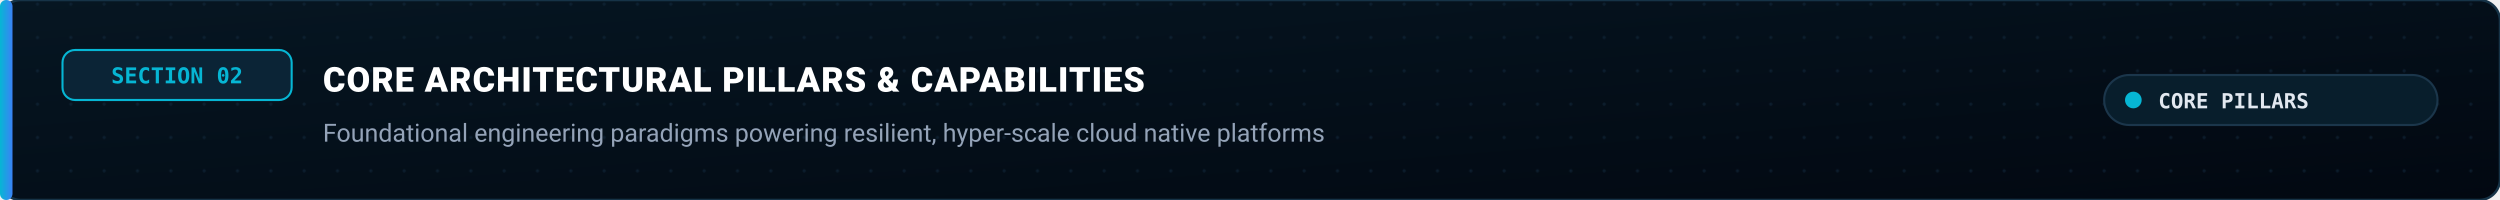
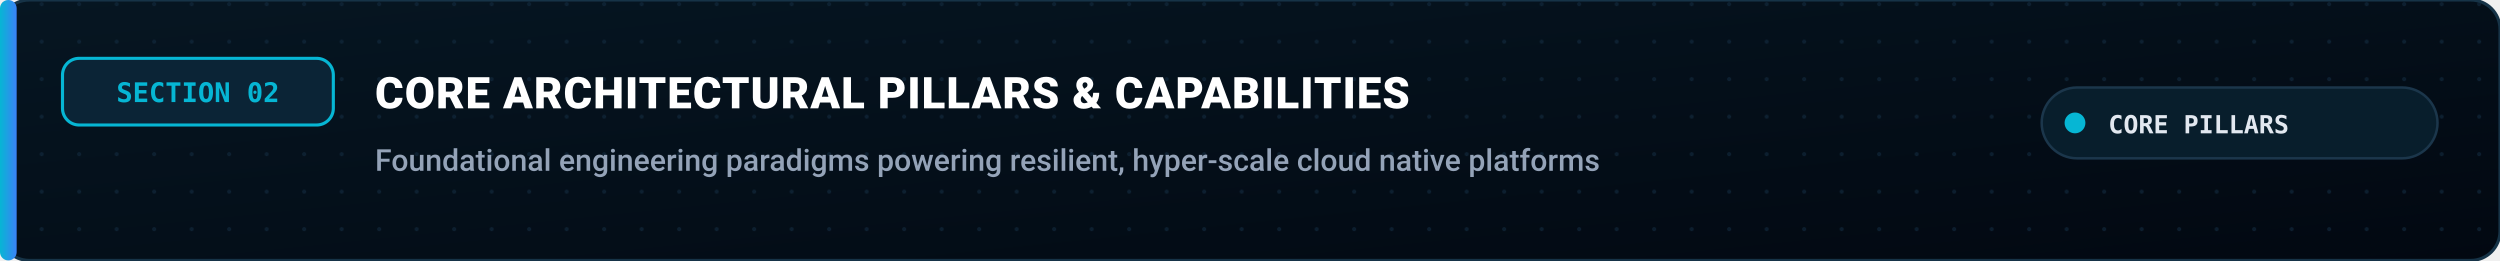
- <svg xmlns="http://www.w3.org/2000/svg" viewBox="0 0 1200 96" width="100%" height="100%">
+ <svg xmlns="http://www.w3.org/2000/svg" viewBox="0 0 1200 125" width="100%" height="100%">
  <defs>
    <linearGradient id="secGrad_02" x1="0%" y1="0%" x2="100%" y2="0%">
      <stop offset="0%" stop-color="#06B6D4" />
      <stop offset="100%" stop-color="#3B82F6" />
    </linearGradient>
    <linearGradient id="barBg_02" x1="0%" y1="0%" x2="100%" y2="100%">
      <stop offset="0%" stop-color="#061622" />
      <stop offset="100%" stop-color="#020811" />
    </linearGradient>
-     <pattern id="dotGrid_02" width="16" height="16" patternUnits="userSpaceOnUse">
-       <circle cx="2" cy="2" r="0.8" fill="#132a3e" />
+     <pattern id="dotGrid_02" width="18" height="18" patternUnits="userSpaceOnUse">
+       <circle cx="2" cy="2" r="1" fill="#132a3e" />
    </pattern>
  </defs>
  <style>
    .mono { font-family: 'JetBrains Mono', 'Fira Code', monospace; }
    .sans { font-family: -apple-system, BlinkMacSystemFont, 'Segoe UI', Roboto, sans-serif; }
  </style>
-   <rect width="1200" height="96" rx="10" fill="url(#barBg_02)" stroke="#163347" stroke-width="1.2" />
-   <rect width="1200" height="96" fill="url(#dotGrid_02)" opacity="0.5" />
-   <rect x="0" y="0" width="6" height="96" rx="3" fill="url(#secGrad_02)" />
-   <g transform="translate(30, 24)">
-     <rect x="0" y="0" width="110" height="24" rx="6" fill="#0b2436" stroke="#06B6D4" stroke-width="1" />
-     <text x="55" y="16" fill="#06B6D4" class="mono" font-size="10.5" font-weight="700" text-anchor="middle">SECTION 02</text>
+   <rect width="1200" height="125" rx="14" fill="url(#barBg_02)" stroke="#163347" stroke-width="1.5" />
+   <rect width="1200" height="125" fill="url(#dotGrid_02)" opacity="0.6" />
+   <rect x="0" y="0" width="8" height="125" rx="4" fill="url(#secGrad_02)" />
+   <g transform="translate(30, 28)">
+     <rect x="0" y="0" width="130" height="32" rx="8" fill="#0b2436" stroke="#06B6D4" stroke-width="1.5" />
+     <text x="65" y="21" fill="#06B6D4" class="mono" font-size="13" font-weight="800" text-anchor="middle">SECTION 02</text>
  </g>
-   <g transform="translate(155, 26)">
-     <text x="0" y="18" fill="#FFFFFF" class="sans" font-size="16.5" font-weight="800" letter-spacing="0.5">CORE ARCHITECTURAL PILLARS &amp; CAPABILITIES</text>
-     <text x="0" y="42" fill="#94A3B8" class="sans" font-size="12">Foundational engineering paradigms powering resilient, hyper-scale cloud native platforms</text>
+   <g transform="translate(180, 28)">
+     <text x="0" y="24" fill="#FFFFFF" class="sans" font-size="21" font-weight="900" letter-spacing="0.5">CORE ARCHITECTURAL PILLARS &amp; CAPABILITIES</text>
+     <text x="0" y="54" fill="#94A3B8" class="sans" font-size="14.5" font-weight="500">Foundational engineering paradigms powering resilient, hyper-scale cloud native platforms</text>
  </g>
-   <g transform="translate(1010, 36)">
-     <rect x="0" y="0" width="160" height="24" rx="12" fill="#081e2c" stroke="#1b364b" />
-     <circle cx="14" cy="12" r="4" fill="#06B6D4" />
-     <text x="26" y="16" fill="#E2E8F0" class="mono" font-size="10" font-weight="600">CORE PILLARS</text>
+   <g transform="translate(980, 42)">
+     <rect x="0" y="0" width="190" height="34" rx="17" fill="#081e2c" stroke="#1b364b" stroke-width="1.2" />
+     <circle cx="16" cy="17" r="5" fill="#06B6D4" />
+     <text x="32" y="22" fill="#E2E8F0" class="mono" font-size="12" font-weight="700">CORE PILLARS</text>
  </g>
</svg>
